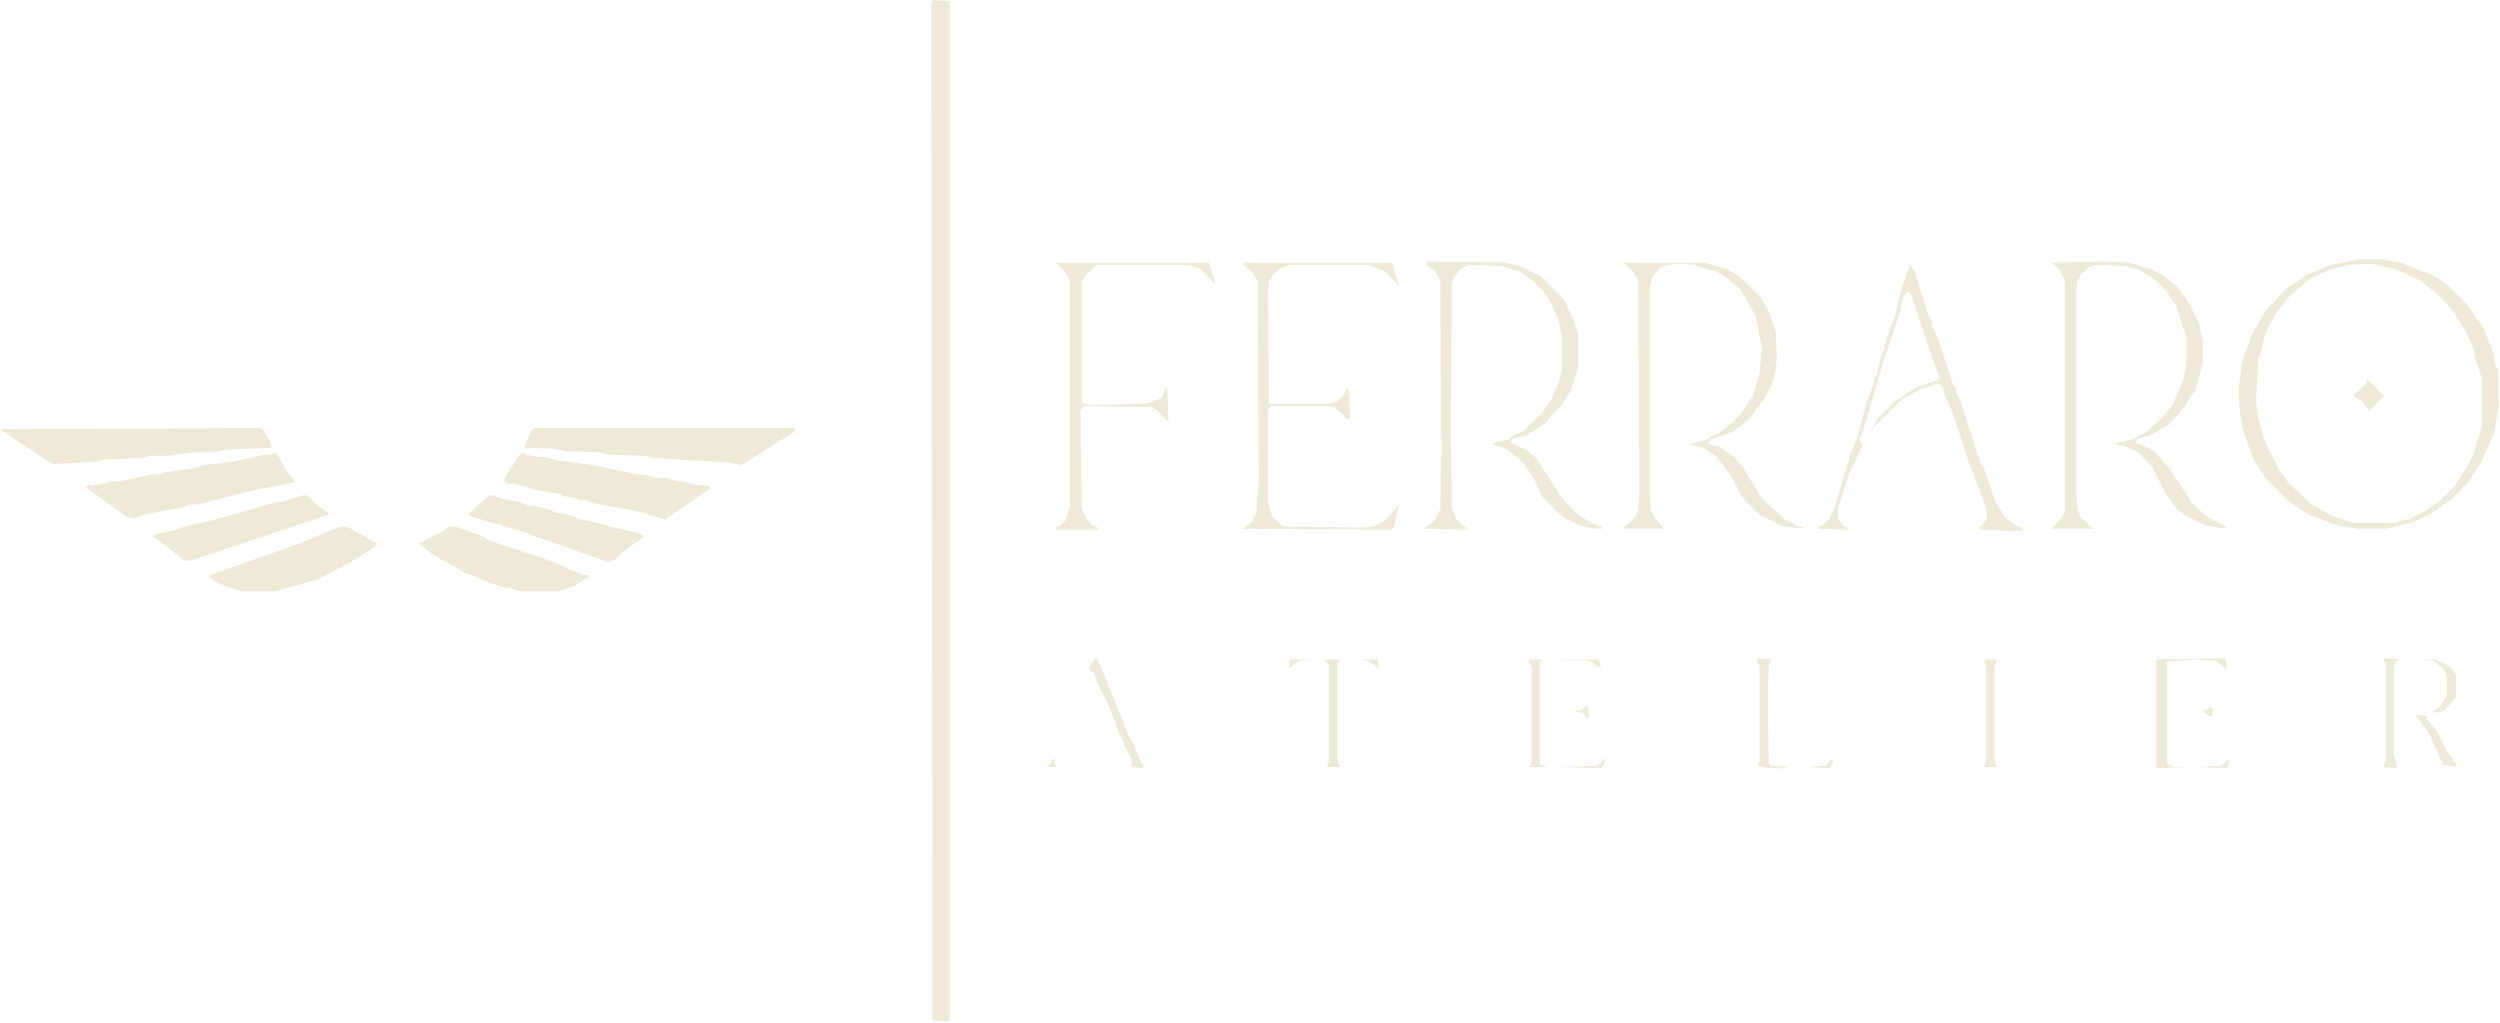
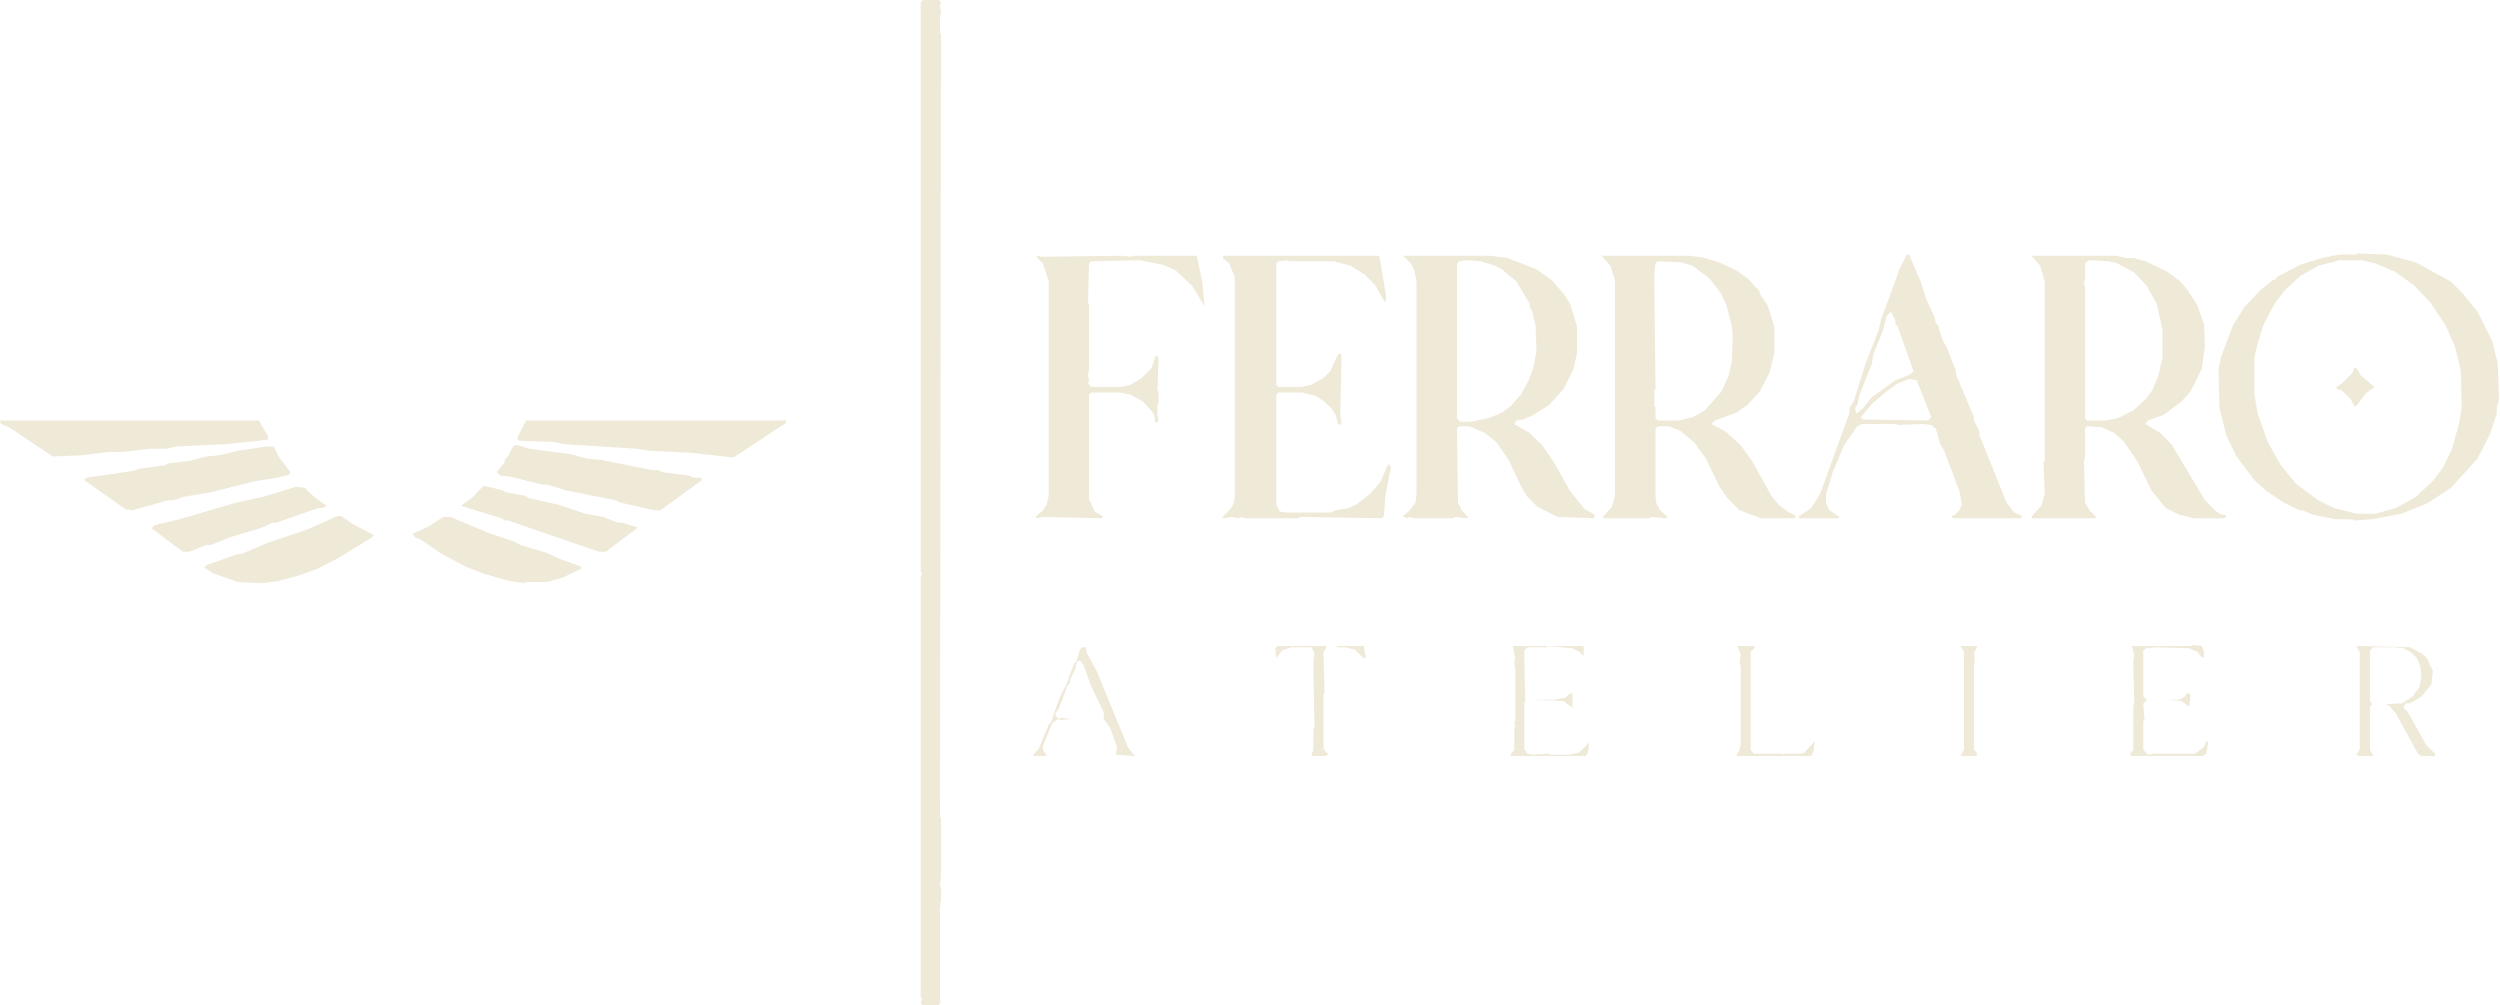
- <svg xmlns="http://www.w3.org/2000/svg" viewBox="0 0 1000 409">
-   <path fill="#efe9d8" fill-rule="evenodd" d="M891.7 303.6 888.5 306.3 878.3 306.8 890.8 307.3 891.7 305.9ZM733.5 304.0 732.5 303.6 730.2 306.3 723.3 306.8 732.1 307.3ZM642.3 303.1 639.1 306.3 623.8 306.8 640.4 307.3 641.8 305.4ZM421.6 303.1 418.8 306.8 422.5 306.8ZM966.2 286.0 971.3 292.9 977.3 305.9 982.4 306.8 982.4 305.4 978.7 300.3 975.0 292.9 970.8 287.8 970.8 286.4ZM881.1 284.6 883.9 286.4 884.8 286.4 885.2 283.7 884.3 282.7ZM635.4 286.9 635.4 282.7 634.0 282.7 632.6 284.1 629.3 284.6 633.0 285.1 634.4 286.9ZM967.1 263.8 973.2 264.2 977.3 267.5 978.7 270.2 978.7 278.6 975.9 282.7 973.2 284.6 975.5 285.1 978.3 283.7 982.4 278.6 982.4 270.2 981.0 267.5 976.9 264.7 973.6 263.8ZM793.6 263.8 794.5 267.0 794.5 303.6 793.6 306.8 798.7 306.8 797.8 304.5 797.8 267.0 798.7 263.8ZM515.5 267.5 519.7 264.2 526.6 263.8 516.0 263.8ZM437.8 263.8 435.9 266.5 435.9 268.4 437.8 269.3 438.7 272.6 444.2 283.7 447.5 292.9 452.6 304.0 452.6 306.8 457.2 307.3 457.7 306.3 456.3 305.0 453.5 297.5 452.1 295.7 439.1 263.8ZM953.7 263.3 953.3 263.8 954.2 265.2 954.2 304.5 953.3 306.8 958.4 307.3 958.8 305.9 957.4 301.7 957.4 270.7 957.9 265.2 958.8 264.2 961.1 263.8ZM889.9 263.3 862.6 263.8 862.6 307.3 876.0 306.8 870.0 306.8 868.1 306.3 866.7 305.0 866.7 264.7 877.4 263.8 886.2 264.2 890.3 267.5 890.8 265.6ZM702.9 263.3 702.5 264.2 703.8 266.5 703.8 304.5 702.9 306.3 708.0 307.3 713.6 307.3 714.9 306.8 708.5 306.3 707.5 305.4 707.1 277.6 707.5 266.1 708.5 263.8ZM639.5 263.8 611.3 263.8 612.7 267.0 612.7 304.0 611.8 306.8 622.9 306.8 618.7 306.8 615.9 305.4 615.9 264.7 617.3 263.8 634.4 264.2 636.7 264.7 639.5 267.0 640.4 267.0ZM551.1 263.8 529.4 263.8 531.7 266.1 531.7 304.5 530.8 305.9 531.2 306.8 536.3 306.8 534.9 304.0 534.9 265.2 536.3 263.8 544.7 263.8 547.9 264.7 551.6 267.5ZM167.5 217.5 173.5 222.1 186.0 229.1 196.2 233.2 202.2 235.1 204.5 235.1 207.3 236.5 223.0 236.5 229.1 234.6 235.5 230.9 235.1 230.0 233.2 230.0 220.3 224.4 195.3 216.1 193.4 214.7 182.3 210.6 179.5 210.6 178.2 211.9ZM150.9 217.5 138.8 210.6 136.0 210.6 119.4 217.5 84.2 230.0 83.3 230.9 88.4 233.7 96.7 236.5 110.1 236.5 126.8 231.8 140.2 224.9 150.4 218.4ZM187.4 205.5 187.9 206.4 208.2 212.4 243.4 224.9 245.7 224.0 252.2 218.4 257.3 215.2 257.3 214.3 255.4 213.3 232.8 207.8 226.3 205.5 222.1 205.0 220.7 204.1 213.3 202.2 211.0 202.2 208.2 200.8 200.4 199.4 197.6 198.1 195.7 198.1ZM131.4 205.0 127.7 202.7 122.6 198.1 121.2 198.1 112.9 200.8 110.6 200.8 86.1 207.8 73.6 210.6 70.8 211.9 62.0 213.8 61.5 214.7 73.6 224.0 75.9 224.4 131.4 205.9ZM201.3 192.0 202.7 193.4 205.5 193.4 215.2 196.2 224.0 197.6 225.4 198.5 230.0 199.0 231.4 199.9 233.7 199.9 237.4 201.3 255.0 204.5 266.1 207.8 284.1 195.3 283.7 194.4 278.1 193.9 273.5 192.5 270.7 192.5 266.1 191.1 261.9 191.1 257.8 189.7 254.5 189.7 237.4 186.0 223.0 184.2 218.4 182.8 215.2 182.8 210.6 181.9 209.2 180.9 207.8 181.9ZM117.5 192.0 114.8 188.8 110.6 181.4 109.7 180.9 108.3 181.9 105.5 181.9 93.5 184.6 81.9 186.0 77.3 187.4 66.2 188.8 64.3 189.7 61.1 189.7 47.7 192.5 44.0 192.5 42.1 193.4 36.1 194.4 35.6 193.9 34.2 194.8 50.9 206.8 54.1 207.3 57.4 205.9 74.0 202.7 75.4 201.8 78.7 201.8 100.9 196.2 117.5 193.0ZM209.6 179.1 222.6 179.5 226.3 180.5 239.2 180.9 243.9 181.9 257.8 182.3 261.5 183.2 292.5 185.1 296.6 186.0 317.9 172.6 318.4 171.2 213.8 171.2 212.9 171.7ZM0.0 171.7 19.4 184.6 21.7 185.6 39.3 184.6 42.1 183.7 56.9 183.2 60.2 182.3 67.1 182.3 77.7 180.9 85.1 180.9 89.3 180.0 108.7 179.1 107.8 175.8 104.6 171.2ZM947.2 151.8 946.3 153.6 941.2 158.3 944.9 160.6 947.7 164.3 953.7 158.3ZM764.0 106.0 760.8 114.8 758.0 126.3 753.8 137.9 753.8 139.8 752.4 142.1 750.6 150.4 749.7 151.3 749.7 153.2 746.9 160.1 742.7 175.8 739.9 182.3 739.9 184.2 738.5 187.0 733.9 203.1 731.6 207.8 729.3 210.1 727.4 210.6 727.4 211.5 739.0 211.9 739.0 211.0 737.6 210.6 735.3 207.8 735.3 202.7 739.9 188.8 745.0 178.2 743.6 175.4 745.0 173.1 753.4 144.4 760.3 124.0 760.3 122.2 761.7 118.0 763.1 116.6 764.5 118.0 773.3 144.4 776.0 150.9 774.6 152.2 766.3 155.0 758.0 160.6 751.0 167.5 748.3 172.1 760.3 160.1 767.7 155.9 774.2 153.6 776.0 153.6 777.4 155.5 777.4 156.9 781.6 166.6 787.1 183.7 794.1 201.8 795.0 206.4 794.1 208.7 791.8 211.0 791.8 211.9 808.9 212.4 808.9 211.0 806.1 210.1 801.9 206.8 798.2 200.8 793.6 187.4 792.2 185.1 783.9 159.6 782.5 157.3 782.5 155.5 781.1 153.6 775.6 136.5 772.8 130.5 772.8 128.6 771.4 126.3 765.8 108.3ZM497.5 105.0 497.0 105.5 501.2 109.2 503.0 112.4 503.5 193.0 502.5 205.0 500.7 208.7 497.0 211.5 556.7 211.9 557.6 211.0 559.5 202.2 553.4 208.7 549.3 210.6 545.1 211.0 513.2 210.6 509.0 206.8 507.2 201.3 507.2 163.8 508.6 162.4 529.8 162.4 534.0 162.9 539.1 168.0 540.0 167.1 539.6 155.5 538.6 155.5 537.7 157.8 534.9 160.6 531.7 161.5 507.6 161.5 507.2 116.1 507.6 112.4 509.0 110.1 511.3 107.8 515.5 106.0 547.4 106.0 554.4 108.7 559.5 114.3 557.1 106.0 556.2 105.0ZM821.4 105.0 820.9 105.5 823.7 107.8 826.0 112.4 826.0 204.5 824.2 207.8 820.5 211.5 837.6 211.5 832.5 207.3 831.1 204.1 830.6 199.0 830.6 114.8 831.1 112.0 832.5 109.7 835.3 106.9 837.6 106.0 850.5 106.4 855.2 107.8 861.6 111.5 866.3 116.1 870.4 122.2 874.6 135.1 874.6 145.3 873.2 152.2 869.0 162.0 865.3 166.6 858.9 172.6 852.8 175.8 845.9 177.2 847.3 178.2 849.6 178.2 855.2 180.9 860.7 186.5 866.3 197.6 870.4 203.1 873.7 205.9 882.0 210.1 890.3 211.5 890.3 210.6 882.5 206.4 876.9 201.3 868.1 187.9 862.1 180.9 858.4 178.6 854.2 177.2 855.2 175.4 860.2 174.0 866.7 170.3 872.7 164.3 878.3 155.5 881.1 145.3 881.1 136.5 879.7 129.6 875.5 120.8 870.0 113.8 865.8 110.6 860.7 107.8 851.5 105.0 842.2 104.6ZM650.2 105.0 649.7 105.5 653.4 108.7 655.3 112.4 655.7 196.7 655.3 204.1 654.3 206.4 649.2 211.5 665.9 211.5 662.7 208.2 660.3 204.1 659.9 198.5 659.9 115.2 660.8 111.1 663.6 107.4 666.8 106.0 671.9 105.5 677.9 106.0 686.7 108.7 691.3 111.5 696.4 116.1 702.5 126.8 704.8 139.8 703.8 149.5 701.1 158.3 696.9 164.7 693.2 168.9 687.2 173.5 684.4 174.5 683.0 175.8 675.6 177.7 681.2 179.1 686.3 182.3 692.7 190.7 696.9 199.0 703.8 205.9 713.1 210.6 721.4 211.5 721.0 210.6 719.6 210.6 714.0 207.8 704.8 199.4 696.9 186.5 693.7 182.8 687.6 178.6 683.0 177.7 684.4 175.8 693.2 172.6 699.2 168.0 705.7 159.6 708.9 153.2 710.3 148.1 710.8 142.5 710.3 132.8 707.5 124.5 703.8 118.5 696.0 110.6 690.9 107.8 682.1 105.0ZM571.0 104.6 570.6 106.0 574.3 108.3 576.1 112.4 576.6 180.0 576.1 203.6 573.8 208.2 569.6 211.5 587.2 211.9 582.6 207.8 580.7 203.1 580.3 171.7 580.7 113.8 581.2 111.5 584.0 107.8 587.2 106.0 600.6 106.4 608.1 108.7 612.2 111.5 617.8 117.1 620.1 120.8 623.3 127.7 624.7 134.7 624.7 148.1 623.3 153.6 620.1 160.6 616.4 165.7 609.0 172.6 604.8 174.5 603.4 175.8 598.3 176.8 596.9 177.7 602.5 179.5 609.4 185.1 613.6 191.6 616.8 198.5 622.4 204.5 626.1 207.3 631.7 210.1 637.7 211.5 640.9 211.5 640.4 210.6 636.3 209.2 630.3 205.0 624.2 198.5 614.5 183.2 610.4 180.0 603.9 176.8 605.3 175.4 610.8 174.0 617.8 169.4 624.7 162.0 628.4 155.9 631.2 147.6 631.2 133.7 629.3 127.7 625.6 119.9 616.4 110.6 607.6 106.4 602.0 105.0ZM483.6 105.0 422.0 105.0 425.7 108.3 427.6 111.5 428.0 114.3 428.0 202.7 426.2 208.2 424.3 210.1 422.0 211.0 422.5 211.9 439.1 211.9 439.1 211.0 436.8 210.1 435.0 208.2 432.7 203.6 432.2 164.3 433.6 162.4 460.9 162.9 463.2 164.3 466.5 168.4 467.4 168.0 466.9 155.0 466.0 155.5 465.1 158.3 463.7 159.6 458.6 161.5 436.4 162.0 433.6 161.5 432.7 160.6 432.7 112.9 434.1 110.1 438.7 106.0 475.7 106.0 479.9 107.4 486.3 113.8ZM944.0 103.7 932.0 106.0 923.2 109.7 914.9 115.2 906.5 124.0 901.0 133.3 896.8 144.8 895.4 155.9 895.9 164.3 897.3 172.6 901.4 183.7 906.5 191.6 915.3 200.4 923.6 205.9 934.8 210.1 943.1 211.5 954.2 211.5 965.8 208.7 972.2 205.5 981.0 199.4 987.5 192.5 992.1 185.6 997.7 173.1 999.5 162.0 999.1 148.1 997.7 144.4 997.7 142.1 993.5 131.4 986.1 120.8 978.7 113.8 974.1 110.6 960.2 105.0 951.4 103.7ZM939.4 106.0 948.2 105.5 957.4 107.4 967.6 112.0 975.5 118.0 981.5 124.9 986.6 133.3 989.8 140.2 989.8 142.5 992.6 150.9 992.6 170.8 989.8 180.5 987.0 186.5 981.5 194.8 976.4 199.9 969.9 204.5 963.4 207.8 961.6 207.8 958.4 209.2 941.2 209.2 932.9 206.4 924.1 201.3 915.3 193.0 911.6 187.9 906.1 176.8 903.3 167.5 902.4 160.1 903.3 143.0 904.2 141.6 906.1 133.3 910.7 124.9 915.8 118.5 924.1 111.5 932.0 107.8ZM373.4 0.0 372.5 0.9 373.0 408.1 379.0 408.6 379.9 408.1 379.9 0.5Z" />
+ <svg xmlns="http://www.w3.org/2000/svg" viewBox="0 0 1000 402">
+   <path fill="#efe9d8" fill-rule="evenodd" d="M876.2 278.2 875.7 277.3 874.8 277.3 873.5 279.0 871.2 279.9 867.2 279.9 872.6 280.4 875.7 282.6ZM629.0 283.1 629.0 277.3 628.1 277.3 626.3 279.0 621.8 279.9 611.9 279.9 625.4 280.4ZM432.9 258.9 432.0 259.8 430.7 264.2 429.8 265.1 426.2 274.6 424.0 278.6 420.4 288.9 419.5 289.8 415.4 299.7 413.2 301.9 413.6 302.4 418.1 302.4 418.6 301.9 417.2 300.1 417.2 298.3 420.8 289.4 423.1 287.6 424.0 288.0 428.0 287.6 424.9 287.1 423.5 287.6 422.2 286.2 422.2 285.3 423.5 283.5 427.1 274.1 428.0 273.2 428.0 271.9 430.2 267.4 430.7 264.7 432.0 264.2 433.4 266.0 436.5 274.6 441.5 284.9 441.5 287.6 444.1 291.2 446.8 298.8 446.4 301.9 454.0 302.4 451.3 299.2 438.8 268.7 434.7 261.1 434.3 258.9ZM943.0 258.4 942.6 258.9 943.9 260.7 943.9 299.7 942.6 301.9 943.5 302.4 948.9 302.4 949.3 301.9 948.0 300.1 948.0 282.6 948.9 281.7 948.0 280.4 948.0 260.2 949.3 258.9 957.8 258.9 961.4 259.3 964.6 261.1 966.8 263.3 968.1 266.5 968.6 271.0 967.7 275.0 965.0 278.6 961.0 281.3 954.2 281.7 955.6 282.2 958.3 285.3 967.2 301.5 968.6 302.4 974.0 302.4 974.0 301.5 970.4 297.9 963.2 284.9 961.4 283.1 962.3 281.3 964.1 281.3 968.6 278.6 972.6 273.7 973.1 268.3 970.8 263.3 969.0 261.6 964.1 258.9ZM784.2 258.4 785.6 260.7 785.6 299.7 784.2 302.4 790.5 302.4 790.9 301.5 789.6 299.7 789.6 265.6 790.0 265.1 789.6 261.1 790.9 258.9 790.5 258.4ZM694.9 258.4 696.3 261.6 695.8 265.1 696.3 266.5 696.3 297.4 695.8 300.1 694.5 301.9 694.9 302.4 724.5 302.4 725.4 300.6 725.9 296.5 721.8 301.0 720.5 301.5 713.8 301.5 713.3 301.9 712.9 301.5 701.7 301.5 700.3 300.1 700.3 260.7 701.7 259.3 701.7 258.4ZM605.2 258.4 606.1 263.8 605.7 264.7 606.1 267.4 606.1 288.0 605.7 289.4 606.1 290.7 605.7 291.2 605.7 300.1 604.3 301.5 604.3 302.4 634.4 302.4 635.3 300.6 635.7 297.0 631.7 301.0 627.6 301.9 620.0 301.9 619.6 301.5 612.8 301.9 611.0 301.5 609.7 299.7 609.7 281.3 610.1 280.8 609.7 260.2 611.0 258.9 618.7 258.9 619.1 258.4 629.0 259.3 631.7 260.7 633.5 262.4 633.5 258.9 633.0 258.4ZM534.3 258.9 537.9 258.9 541.9 259.8 545.5 263.3 546.4 263.3 545.5 258.4 535.2 258.4ZM511.0 258.4 510.1 259.3 510.5 263.3 512.8 260.2 516.4 258.9 524.5 258.9 525.8 261.1 525.3 265.6 525.8 291.2 525.3 291.6 525.3 300.1 524.5 301.9 524.9 302.4 530.3 302.4 531.2 301.5 529.4 299.7 529.4 277.7 529.8 277.3 529.4 260.7 530.7 258.9 530.3 258.4ZM880.7 258.4 877.5 258.0 876.2 258.4 852.8 258.4 853.7 262.0 853.3 264.7 853.7 281.7 853.3 282.2 853.3 300.1 852.0 301.5 852.4 302.4 881.1 302.4 882.5 301.5 883.4 296.5 882.5 296.5 881.6 298.8 878.0 301.5 860.9 301.5 860.0 301.9 858.7 301.5 857.3 299.7 857.3 288.5 857.8 288.0 857.3 281.7 858.7 279.9 857.3 278.6 857.3 260.2 859.1 258.9 859.6 259.3 862.3 258.9 875.7 259.3 878.9 260.7 880.7 262.9 881.6 262.9 881.6 260.7ZM165.1 213.5 166.0 214.9 168.2 215.8 176.8 221.6 186.2 226.6 192.9 229.3 203.7 232.4 210.0 233.3 210.4 232.8 218.9 232.8 225.2 231.0 232.4 227.5 232.4 226.6 223.4 223.4 218.9 221.2 208.2 218.0 205.9 216.7 195.2 213.1 180.3 206.8 177.2 206.8 171.8 210.4ZM149.4 214.0 140.9 209.5 136.4 206.4 135.0 206.4 122.9 211.8 107.2 217.1 96.5 221.6 95.1 221.6 82.5 226.1 81.7 227.0 85.2 229.3 95.1 232.8 104.5 233.3 111.3 232.4 119.8 230.1 127.0 227.5 135.0 223.4 148.9 214.9ZM130.6 202.3 125.6 198.7 122.0 195.2 118.4 194.7 105.4 198.7 94.7 201.0 71.8 207.7 61.9 210.0 60.6 211.3 73.1 220.7 75.8 220.7 82.5 218.0 84.3 218.0 92.0 214.9 104.1 211.3 109.0 209.1 110.4 209.1 127.4 203.2 129.2 203.2ZM184.4 202.3 200.5 207.3 201.9 208.2 203.2 208.2 239.6 220.7 242.3 220.7 254.8 211.3 254.8 210.9 249.0 209.1 247.2 209.1 241.4 206.8 234.2 205.5 223.4 201.9 211.3 199.2 210.0 198.3 202.3 196.9 201.0 196.1 193.4 194.3 189.3 198.7ZM116.2 188.9 111.7 183.0 109.5 178.6 106.8 178.6 95.1 180.3 87.9 182.1 82.5 182.6 75.4 184.4 67.7 185.3 65.5 186.2 55.6 187.5 52.9 188.4 34.5 191.1 33.6 192.0 50.2 203.7 52.9 204.1 67.3 200.1 69.5 200.1 73.6 198.7 84.3 196.9 101.8 192.5 110.8 191.1 115.7 189.8ZM198.7 188.9 200.1 190.2 204.1 190.7 216.7 193.8 218.9 193.8 226.1 196.1 246.3 200.1 248.1 201.0 261.6 204.1 264.2 204.1 280.8 192.0 280.4 191.1 277.7 191.1 275.5 190.2 265.1 188.9 263.3 188.0 260.7 188.0 240.0 183.9 235.1 183.5 228.4 181.7 211.8 179.5 207.3 178.1 205.9 178.1 205.0 179.0 203.2 182.6 201.9 183.9 201.9 184.8ZM0.0 168.2 0.4 169.6 3.6 170.9 21.1 182.6 32.8 182.1 43.1 180.8 48.9 180.8 60.1 179.5 66.4 179.5 70.4 178.6 89.7 177.7 107.2 175.9 107.2 174.5 103.6 168.2ZM314.0 167.8 313.1 168.2 210.4 168.2 206.8 175.4 207.7 176.3 221.2 176.8 226.1 177.7 254.8 179.5 259.8 180.3 277.3 181.2 293.4 183.0 314.5 169.1ZM941.7 147.2 940.8 149.4 936.7 153.4 934.5 154.8 934.9 155.7 936.7 156.1 940.3 159.7 941.7 162.4 942.6 162.4 946.2 157.5 949.8 154.8 944.4 150.3 942.6 147.2ZM812.5 102.3 816.1 106.3 817.9 112.6 817.9 184.4 817.4 184.8 817.9 197.4 816.5 202.3 812.5 206.8 812.9 207.3 838.0 207.3 838.5 206.8 835.8 204.1 834.0 201.0 833.6 183.9 834.0 183.5 834.0 171.4 834.9 170.5 840.7 170.9 845.7 173.2 849.7 176.8 855.1 184.8 860.5 196.1 866.3 203.2 871.7 205.9 877.5 207.3 889.6 207.3 890.5 206.8 890.1 205.9 888.7 205.9 886.5 204.6 882.0 200.1 868.6 177.7 864.1 173.2 858.2 169.6 859.1 168.2 865.4 166.0 872.6 160.6 876.2 156.6 880.7 147.6 882.0 138.2 881.6 129.7 878.9 122.0 874.8 115.7 871.7 112.2 866.8 108.6 858.2 104.5 853.3 103.2 850.2 103.2 846.6 102.3ZM835.4 104.1 843.4 104.5 847.0 105.4 853.7 109.0 858.7 114.4 862.7 121.6 865.0 131.9 865.0 143.1 863.2 150.7 860.9 156.1 858.2 159.7 853.3 164.2 847.0 167.3 842.5 168.2 834.9 168.2 834.0 167.3 834.0 115.3 833.6 112.6 834.0 112.2 834.0 105.4ZM640.6 102.3 644.2 106.3 646.0 112.2 646.0 198.3 644.7 202.8 641.1 206.8 641.5 207.3 659.9 207.3 660.4 206.8 666.2 207.3 667.1 206.8 664.0 204.1 662.6 201.4 662.2 198.7 662.2 171.4 663.1 170.5 667.6 170.5 672.1 172.3 677.9 177.2 682.4 183.5 687.8 194.7 690.9 199.2 695.8 204.1 704.4 207.3 717.4 207.3 718.3 206.8 717.8 205.9 715.6 205.0 711.5 201.9 708.8 198.7 700.8 184.4 696.3 178.1 690.4 172.7 684.6 169.6 686.0 168.2 694.5 165.1 699.0 162.0 703.9 156.6 707.9 148.9 709.7 141.3 709.7 130.6 707.0 122.0 703.9 117.5 703.9 116.6 699.4 111.7 694.5 108.1 687.8 105.0 681.9 103.2 676.1 102.3ZM663.1 104.5 672.9 105.0 677.0 106.3 683.7 111.3 688.2 117.1 690.4 121.6 692.7 130.1 693.1 134.1 692.7 144.9 691.3 150.7 688.6 156.6 681.9 164.2 677.0 166.9 671.6 168.2 663.1 168.2 662.2 167.3 662.2 162.9 661.7 162.4 661.7 156.1 662.2 155.7 661.7 109.5 662.2 105.4ZM561.2 102.3 564.4 105.4 565.7 108.1 566.6 112.6 566.6 197.8 566.2 201.0 563.9 204.1 561.2 206.4 562.6 207.3 563.5 206.8 565.7 207.3 581.4 207.3 581.9 206.8 586.8 207.3 587.3 206.8 584.6 204.1 583.2 201.0 582.8 171.4 583.7 170.5 587.7 170.5 594.0 173.2 598.5 176.8 603.4 183.9 609.2 196.1 611.0 198.7 615.1 202.8 623.1 206.8 637.5 207.3 638.0 205.9 633.9 203.7 628.1 196.5 621.8 185.3 616.9 178.1 611.9 173.2 605.7 169.6 606.6 168.2 609.2 167.8 613.3 166.0 619.6 162.0 625.4 155.7 629.4 147.6 630.8 141.3 630.8 130.6 628.1 121.6 625.8 118.0 620.9 112.2 614.6 107.7 603.0 103.2 596.2 102.3ZM586.4 104.1 592.2 104.5 598.0 106.3 600.7 107.7 606.6 112.6 611.9 121.6 611.9 122.9 612.8 124.3 614.2 130.1 614.6 140.4 613.3 147.2 611.5 152.1 608.3 157.9 604.3 162.4 600.7 165.1 595.3 167.3 588.2 168.7 584.1 168.7 582.8 167.3 582.8 105.4 583.7 104.5ZM489.5 102.3 489.0 103.2 491.7 105.4 493.9 110.8 493.9 198.7 493.5 201.4 492.1 203.7 489.0 206.8 489.5 207.3 492.6 206.8 495.3 207.3 496.2 206.8 498.0 207.3 519.5 207.3 520.0 206.8 552.7 207.3 553.6 206.4 554.1 198.7 556.3 187.1 555.9 185.7 555.0 186.2 552.3 192.5 548.2 197.4 542.4 201.9 539.3 203.2 534.3 204.1 532.5 205.0 514.6 205.0 511.9 204.6 510.5 201.9 510.5 157.9 511.4 157.0 520.9 157.0 526.2 158.4 529.8 160.6 532.5 163.3 534.3 166.0 535.2 169.6 536.1 170.0 536.6 169.1 536.1 166.0 536.6 142.2 536.1 141.3 535.2 141.8 532.1 148.5 529.4 151.2 524.5 153.9 520.4 154.8 511.4 154.8 510.5 153.9 510.5 105.4 511.4 104.5 515.0 104.1 515.9 104.5 533.4 104.5 540.2 106.3 546.0 109.9 550.0 114.0 554.1 121.1 554.5 118.9 551.8 102.7 551.4 102.3ZM478.7 102.3 453.1 102.3 452.7 102.7 449.1 102.3 416.3 102.7 415.4 102.3 414.5 102.7 417.2 105.4 419.5 112.6 419.5 198.3 418.6 201.9 417.2 204.1 414.1 206.8 415.0 207.3 416.8 206.8 441.0 207.3 441.0 206.4 437.9 204.6 435.6 199.6 435.6 157.9 436.5 157.0 448.2 157.0 452.2 157.9 457.2 160.6 461.6 165.5 462.1 168.7 463.0 169.1 463.4 166.9 463.0 166.4 463.0 161.5 463.4 161.1 463.4 156.6 463.0 156.1 463.4 144.0 463.0 142.2 462.1 142.7 460.7 147.2 456.7 151.2 452.2 153.9 448.2 154.8 436.5 154.8 435.2 153.4 435.6 152.1 435.2 149.8 435.6 147.6 435.6 121.6 435.2 121.1 435.6 105.4 436.5 104.5 455.8 104.1 465.2 105.9 470.2 108.1 476.9 114.4 481.8 122.5 480.9 112.6ZM762.7 101.8 760.0 107.2 752.4 127.9 751.5 131.9 746.1 145.8 741.6 160.2 739.8 163.3 739.8 165.1 728.1 197.4 724.5 203.2 719.2 206.8 720.1 207.3 735.3 207.3 735.8 206.8 731.7 204.1 730.4 201.0 730.4 197.8 733.1 188.9 737.6 178.1 742.9 170.5 744.7 169.6 758.6 169.6 759.1 170.0 769.4 169.6 772.5 170.0 774.3 171.4 776.1 177.7 777.5 179.9 783.8 196.5 784.7 201.9 783.8 204.1 782.0 205.9 780.6 206.4 781.1 207.3 808.4 207.3 808.9 206.4 805.7 205.0 802.6 201.0 791.8 174.1 791.8 172.7 789.6 168.2 789.6 166.9 782.4 149.8 782.4 148.5 778.8 139.1 777.0 135.9 775.2 130.1 774.3 129.2 773.9 127.0 770.7 120.2 768.1 112.2 763.6 101.8ZM772.5 166.9 771.2 168.2 745.2 167.8 744.3 166.9 748.8 161.5 754.6 156.6 759.1 153.4 763.6 151.6 766.7 152.1ZM756.4 124.7 758.2 128.3 758.2 129.7 759.1 130.6 765.4 148.5 764.0 149.8 758.2 152.1 748.8 158.8 745.2 163.3 742.5 165.5 742.0 163.3 742.9 162.0 743.8 157.9 748.8 145.4 749.2 142.2 753.3 131.9 754.6 126.5ZM954.7 101.8 943.0 101.4 942.6 101.8 935.8 101.8 928.7 103.2 920.1 105.9 910.7 110.8 910.3 111.7 908.9 112.2 904.0 116.2 897.7 122.9 893.2 130.1 888.3 143.1 887.4 148.0 887.8 163.3 890.5 174.1 894.6 182.6 901.7 192.0 906.7 196.5 913.4 201.0 919.7 204.1 921.0 204.1 925.1 205.9 934.1 207.7 941.2 207.7 941.7 208.2 948.9 207.7 960.5 205.5 970.8 201.4 980.3 195.2 991.0 183.5 996.0 173.6 998.7 165.5 998.7 162.9 999.6 159.7 999.1 145.4 996.9 136.4 991.0 124.7 985.2 117.5 980.3 112.6 966.4 105.0ZM935.8 104.1 944.8 104.1 950.2 105.4 957.8 108.6 965.5 114.0 972.2 121.1 978.5 130.6 982.1 139.1 984.3 148.0 984.7 162.4 983.8 168.7 980.7 179.9 977.1 187.1 973.5 192.0 966.4 198.7 958.3 203.2 950.2 205.5 942.6 205.5 933.6 203.2 927.3 200.1 918.3 193.4 912.1 185.7 907.1 176.8 903.1 165.5 901.7 157.5 901.7 143.6 902.6 139.1 905.3 130.1 909.8 121.6 913.9 116.2 920.1 110.4 927.3 106.3ZM369.2 0.0 368.3 0.9 368.3 228.8 368.8 229.3 368.3 231.0 368.3 398.8 368.8 399.3 368.3 401.1 368.8 402.0 375.5 402.0 376.4 400.6 376.0 400.2 376.0 362.5 376.4 362.0 376.0 361.6 376.4 360.7 376.4 354.9 376.0 354.4 376.4 350.4 376.4 327.1 376.0 326.6 376.4 13.5 376.0 13.0 376.0 6.7 376.4 4.9 376.0 2.2 376.4 0.9 375.5 0.0Z" />
</svg>
